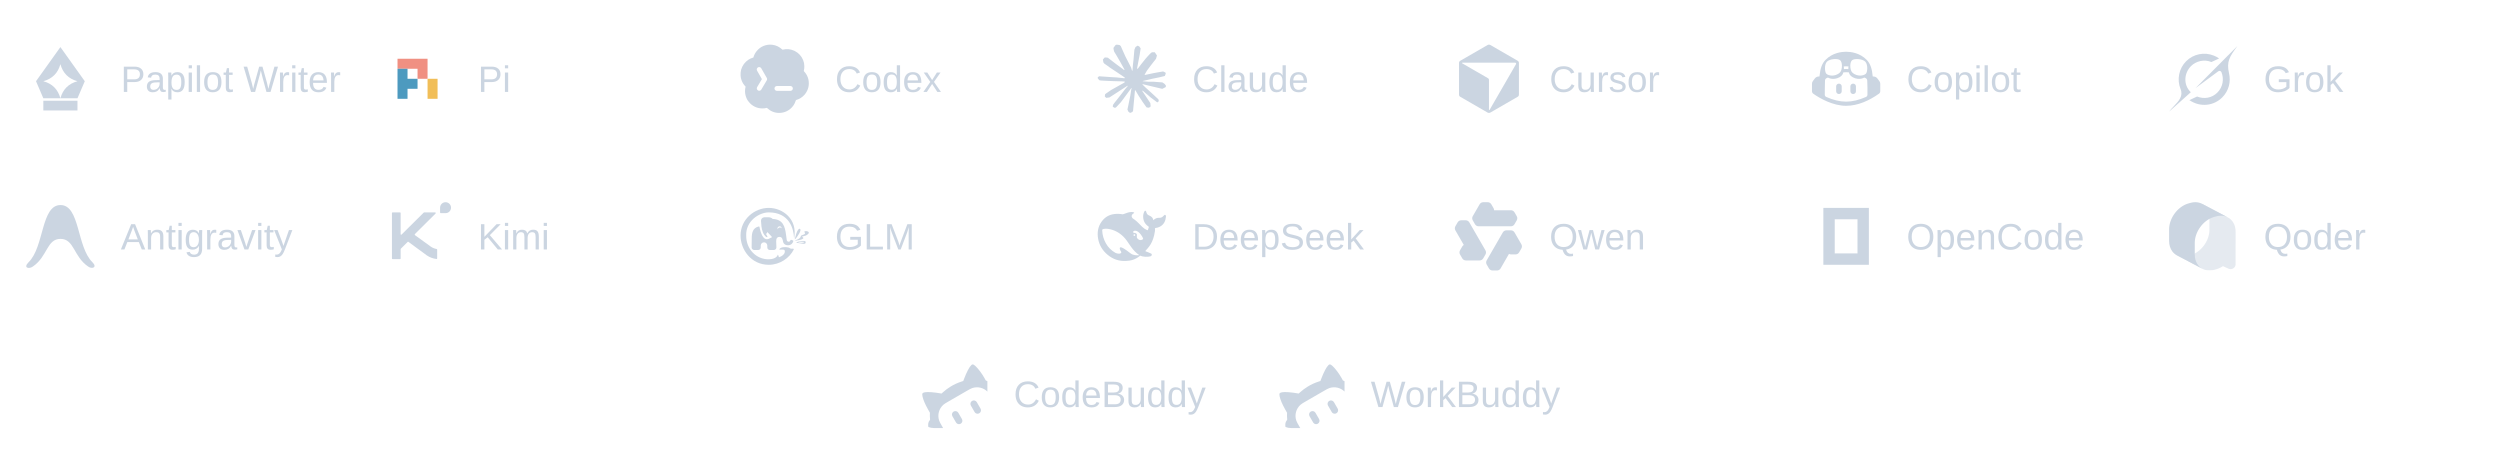
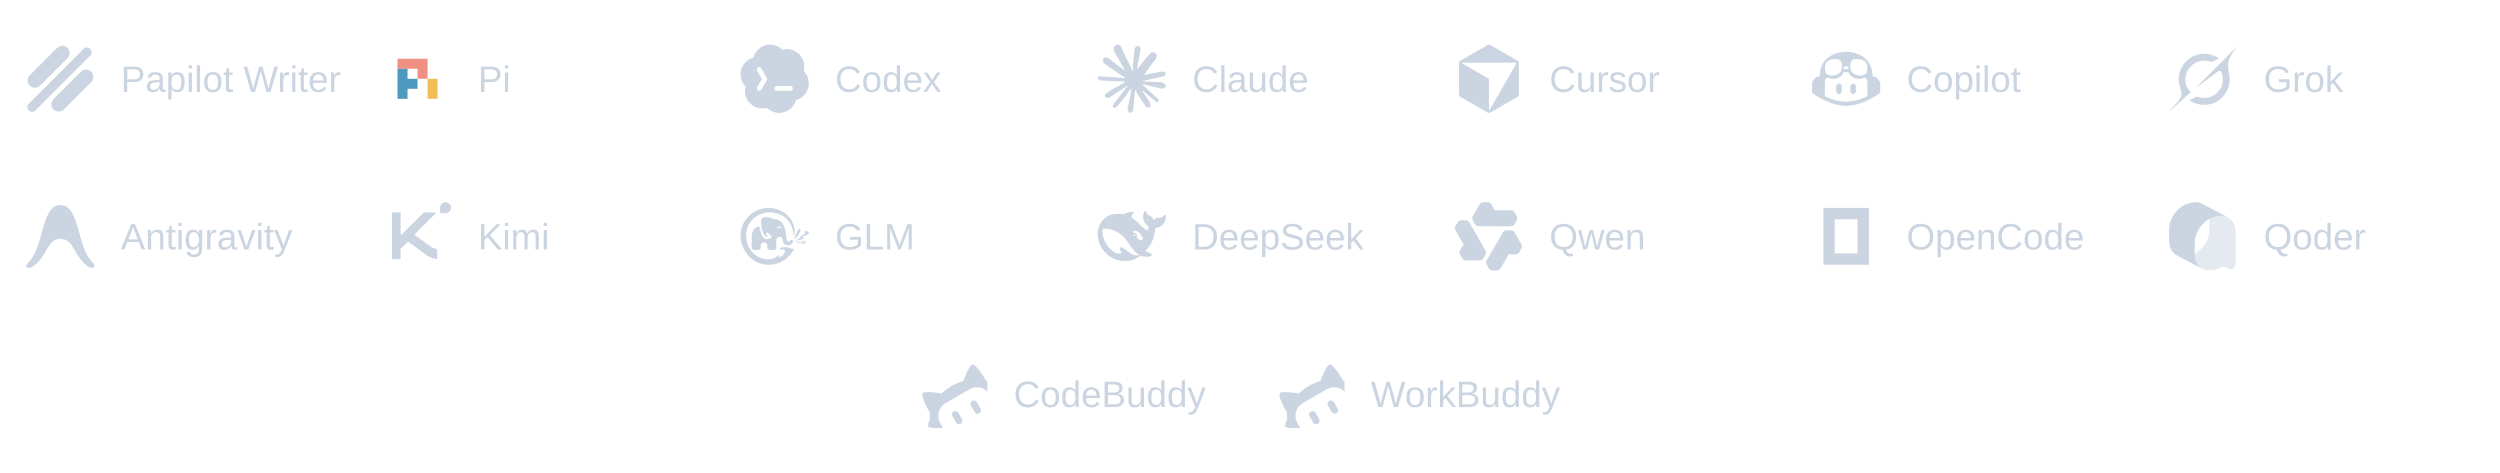
<svg xmlns="http://www.w3.org/2000/svg" width="952" height="180" viewBox="0 0 952 180" role="img" aria-labelledby="title">
  <g transform="translate(10 0)">
-     <svg x="0" y="17" width="26" height="26" viewBox="8 4 48 56" fill="#cbd5e1" color="#cbd5e1" fill-rule="evenodd">
-       <path fill-rule="evenodd" d="M32 6L52 34L46 48H18L12 34Z M32 20Q35 31 46 34Q35 37 32 48Q29 37 18 34Q29 31 32 20Z M18 50H46V58H18Z" />
+     <svg x="0" y="17" width="26" height="26" viewBox="-237 -250 487 487" fill="#cbd5e1" color="#cbd5e1" fill-rule="evenodd">
+       <g transform="rotate(-45)">
+         <rect x="-180" y="-172" width="380" height="104" rx="52" />
+         <rect x="-310" y="-34" width="620" height="68" rx="34" />
+         <rect x="-180" y="68" width="380" height="104" rx="52" />
+       </g>
    </svg>
    <text x="36" y="35" fill="#cbd5e1" font-family="-apple-system,BlinkMacSystemFont,Segoe UI,Arial,sans-serif" font-size="14" font-weight="500">Papilot Writer</text>
  </g>
  <g transform="translate(146 0)">
    <svg x="0" y="17" width="26" height="26" viewBox="0 0 800 800" fill="#cbd5e1" color="#cbd5e1" fill-rule="evenodd">
      <path fill="#F09082" d="M165.29 165.29H517.36V400H400V282.65H165.29Z" />
      <path fill="#4D9ABF" d="M165.29 282.65H282.65V400H400V517.36H282.65V634.72H165.29Z" />
      <path fill="#F1BE58" d="M517.36 400H634.72V634.72H517.36Z" />
    </svg>
    <text x="36" y="35" fill="#cbd5e1" font-family="-apple-system,BlinkMacSystemFont,Segoe UI,Arial,sans-serif" font-size="14" font-weight="500">Pi</text>
  </g>
  <g transform="translate(282 0)">
    <svg x="0" y="17" width="26" height="26" viewBox="0 0 24 24" fill="#cbd5e1" color="#cbd5e1" fill-rule="evenodd">
      <path clip-rule="evenodd" d="M8.086.457a6.105 6.105 0 013.046-.415c1.333.153 2.521.72 3.564 1.7a.117.117 0 00.107.029c1.408-.346 2.762-.224 4.061.366l.063.03.154.076c1.357.703 2.33 1.77 2.918 3.198.278.679.418 1.388.421 2.126a5.655 5.655 0 01-.18 1.631.167.167 0 00.04.155 5.982 5.982 0 011.578 2.891c.385 1.901-.01 3.615-1.183 5.14l-.182.22a6.063 6.063 0 01-2.934 1.851.162.162 0 00-.108.102c-.255.736-.511 1.364-.987 1.992-1.199 1.582-2.962 2.462-4.948 2.451-1.583-.008-2.986-.587-4.21-1.736a.145.145 0 00-.14-.032c-.518.167-1.04.191-1.604.185a5.924 5.924 0 01-2.595-.622 6.058 6.058 0 01-2.146-1.781c-.203-.269-.404-.522-.551-.821a7.74 7.74 0 01-.495-1.283 6.11 6.11 0 01-.017-3.064.166.166 0 00.008-.074.115.115 0 00-.037-.064 5.958 5.958 0 01-1.38-2.202 5.196 5.196 0 01-.333-1.589 6.915 6.915 0 01.188-2.132c.45-1.484 1.309-2.648 2.577-3.493.282-.188.55-.334.802-.438.286-.12.573-.22.861-.304a.129.129 0 00.087-.087A6.016 6.016 0 015.635 2.31C6.315 1.464 7.132.846 8.086.457zm-.804 7.85a.848.848 0 00-1.473.842l1.694 2.965-1.688 2.848a.849.849 0 001.46.864l1.94-3.272a.849.849 0 00.007-.854l-1.94-3.393zm5.446 6.24a.849.849 0 000 1.695h4.848a.849.849 0 000-1.696h-4.848z" />
    </svg>
    <text x="36" y="35" fill="#cbd5e1" font-family="-apple-system,BlinkMacSystemFont,Segoe UI,Arial,sans-serif" font-size="14" font-weight="500">Codex</text>
  </g>
  <g transform="translate(418 0)">
    <svg x="0" y="17" width="26" height="26" viewBox="0 0 24 24" fill="#cbd5e1" color="#cbd5e1" fill-rule="evenodd">
      <path d="M4.709 15.955l4.72-2.647.08-.23-.08-.128H9.2l-.79-.048-2.698-.073-2.339-.097-2.266-.122-.571-.121L0 11.784l.055-.352.48-.321.686.06 1.52.103 2.278.158 1.652.097 2.449.255h.389l.055-.157-.134-.098-.103-.097-2.358-1.596-2.552-1.688-1.336-.972-.724-.491-.364-.462-.158-1.008.656-.722.881.06.225.061.893.686 1.908 1.476 2.491 1.833.365.304.145-.103.019-.073-.164-.274-1.355-2.446-1.446-2.49-.644-1.032-.17-.619a2.97 2.97 0 01-.104-.729L6.283.134 6.696 0l.996.134.42.364.62 1.414 1.002 2.229 1.555 3.03.456.898.243.832.091.255h.158V9.01l.128-1.706.237-2.095.23-2.695.08-.76.376-.91.747-.492.584.28.48.685-.067.444-.286 1.851-.559 2.903-.364 1.942h.212l.243-.242.985-1.306 1.652-2.064.73-.82.85-.904.547-.431h1.033l.76 1.129-.34 1.166-1.064 1.347-.881 1.142-1.264 1.7-.79 1.36.073.11.188-.02 2.856-.606 1.543-.28 1.841-.315.833.388.091.395-.328.807-1.969.486-2.309.462-3.439.813-.042.03.049.061 1.549.146.662.036h1.622l3.02.225.79.522.474.638-.079.485-1.215.62-1.64-.389-3.829-.91-1.312-.329h-.182v.11l1.093 1.068 2.006 1.81 2.509 2.33.127.578-.322.455-.34-.049-2.205-1.657-.851-.747-1.926-1.62h-.128v.17l.444.649 2.345 3.521.122 1.08-.17.353-.608.213-.668-.122-1.374-1.925-1.415-2.167-1.143-1.943-.14.08-.674 7.254-.316.37-.729.28-.607-.461-.322-.747.322-1.476.389-1.924.315-1.53.286-1.9.17-.632-.012-.042-.14.018-1.434 1.967-2.18 2.945-1.726 1.845-.414.164-.717-.37.067-.662.401-.589 2.388-3.036 1.44-1.882.93-1.086-.006-.158h-.055L4.132 18.56l-1.13.146-.487-.456.061-.746.231-.243 1.908-1.312-.006.006z" />
    </svg>
    <text x="36" y="35" fill="#cbd5e1" font-family="-apple-system,BlinkMacSystemFont,Segoe UI,Arial,sans-serif" font-size="14" font-weight="500">Claude</text>
  </g>
  <g transform="translate(554 0)">
    <svg x="0" y="17" width="26" height="26" viewBox="0 0 24 24" fill="#cbd5e1" color="#cbd5e1" fill-rule="evenodd">
      <path d="M22.106 5.68L12.5.135a.998.998 0 00-.998 0L1.893 5.68a.84.84 0 00-.419.726v11.186c0 .3.16.577.42.727l9.607 5.547a.999.999 0 00.998 0l9.608-5.547a.84.84 0 00.42-.727V6.407a.84.84 0 00-.42-.726zm-.603 1.176L12.228 22.92c-.063.108-.228.064-.228-.061V12.34a.59.59 0 00-.295-.51l-9.11-5.26c-.107-.062-.063-.228.062-.228h18.55c.264 0 .428.286.296.514z" />
    </svg>
    <text x="36" y="35" fill="#cbd5e1" font-family="-apple-system,BlinkMacSystemFont,Segoe UI,Arial,sans-serif" font-size="14" font-weight="500">Cursor</text>
  </g>
  <g transform="translate(690 0)">
    <svg x="0" y="17" width="26" height="26" viewBox="0 0 24 24" fill="#cbd5e1" color="#cbd5e1" fill-rule="evenodd">
      <path d="M19.245 5.364c1.322 1.36 1.877 3.216 2.11 5.817.622 0 1.2.135 1.592.654l.73.964c.21.278.323.61.323.955v2.62c0 .339-.173.669-.453.868C20.239 19.602 16.157 21.5 12 21.5c-4.6 0-9.205-2.583-11.547-4.258-.28-.2-.452-.53-.453-.868v-2.62c0-.345.113-.679.321-.956l.73-.963c.392-.517.974-.654 1.593-.654l.029-.297c.25-2.446.81-4.213 2.082-5.52 2.461-2.54 5.71-2.851 7.146-2.864h.198c1.436.013 4.685.323 7.146 2.864zm-7.244 4.328c-.284 0-.613.016-.962.05-.123.447-.305.85-.57 1.108-1.05 1.023-2.316 1.18-2.994 1.18-.638 0-1.306-.13-1.851-.464-.516.165-1.012.403-1.044.996a65.882 65.882 0 00-.063 2.884l-.002.48c-.002.563-.005 1.126-.013 1.69.002.326.204.63.51.765 2.482 1.102 4.83 1.657 6.99 1.657 2.156 0 4.504-.555 6.985-1.657a.854.854 0 00.51-.766c.03-1.682.006-3.372-.076-5.053-.031-.596-.528-.83-1.046-.996-.546.333-1.212.464-1.85.464-.677 0-1.942-.157-2.993-1.18-.266-.258-.447-.661-.57-1.108-.32-.032-.64-.049-.96-.05zm-2.525 4.013c.539 0 .976.426.976.95v1.753c0 .525-.437.95-.976.95a.964.964 0 01-.976-.95v-1.752c0-.525.437-.951.976-.951zm5 0c.539 0 .976.426.976.95v1.753c0 .525-.437.95-.976.95a.964.964 0 01-.976-.95v-1.752c0-.525.437-.951.976-.951zM7.635 5.087c-1.05.102-1.935.438-2.385.906-.975 1.037-.765 3.668-.21 4.224.405.394 1.17.657 1.995.657h.09c.649-.013 1.785-.176 2.73-1.11.435-.41.705-1.433.675-2.47-.03-.834-.27-1.52-.63-1.813-.39-.336-1.275-.482-2.265-.394zm6.465.394c-.36.292-.6.98-.63 1.813-.03 1.037.24 2.06.675 2.47.968.957 2.136 1.104 2.776 1.11h.044c.825 0 1.59-.263 1.995-.657.555-.556.765-3.187-.21-4.224-.45-.468-1.335-.804-2.385-.906-.99-.088-1.875.058-2.265.394zM12 7.615c-.24 0-.525.015-.84.044.03.16.045.336.06.526l-.001.159a2.94 2.94 0 01-.014.25c.225-.022.425-.027.612-.028h.366c.187 0 .387.006.612.028-.015-.146-.015-.277-.015-.409.015-.19.03-.365.06-.526a9.29 9.29 0 00-.84-.044z" />
    </svg>
    <text x="36" y="35" fill="#cbd5e1" font-family="-apple-system,BlinkMacSystemFont,Segoe UI,Arial,sans-serif" font-size="14" font-weight="500">Copilot</text>
  </g>
  <g transform="translate(826 0)">
    <svg x="0" y="17" width="26" height="26" viewBox="0 0 24 24" fill="#cbd5e1" color="#cbd5e1" fill-rule="evenodd">
      <path d="M9.27 15.29l7.978-5.897c.391-.29.95-.177 1.137.272.98 2.369.542 5.215-1.41 7.169-1.951 1.954-4.667 2.382-7.149 1.406l-2.711 1.257c3.889 2.661 8.611 2.003 11.562-.953 2.341-2.344 3.066-5.539 2.388-8.42l.006.007c-.983-4.232.242-5.924 2.75-9.383.06-.082.12-.164.179-.248l-3.301 3.305v-.01L9.267 15.292M7.623 16.723c-2.792-2.67-2.31-6.801.071-9.184 1.761-1.763 4.647-2.483 7.166-1.425l2.705-1.25a7.808 7.808 0 00-1.829-1A8.975 8.975 0 005.984 5.83c-2.533 2.536-3.33 6.436-1.962 9.764 1.022 2.487-.653 4.246-2.34 6.022-.599.63-1.199 1.259-1.682 1.925l7.62-6.815" />
    </svg>
    <text x="36" y="35" fill="#cbd5e1" font-family="-apple-system,BlinkMacSystemFont,Segoe UI,Arial,sans-serif" font-size="14" font-weight="500">Grok</text>
  </g>
  <g transform="translate(10 60)">
    <svg x="0" y="17" width="26" height="26" viewBox="0 0 24 24" fill="#cbd5e1" color="#cbd5e1" fill-rule="evenodd">
      <path d="M21.751 22.607c1.34 1.005 3.35.335 1.508-1.508C17.73 15.74 18.904 1 12.037 1 5.17 1 6.342 15.74.815 21.1c-2.01 2.009.167 2.511 1.507 1.506 5.192-3.517 4.857-9.714 9.715-9.714 4.857 0 4.522 6.197 9.714 9.715z" />
    </svg>
    <text x="36" y="35" fill="#cbd5e1" font-family="-apple-system,BlinkMacSystemFont,Segoe UI,Arial,sans-serif" font-size="14" font-weight="500">Antigravity</text>
  </g>
  <g transform="translate(146 60)">
    <svg x="0" y="17" width="26" height="26" viewBox="0 0 24 24" fill="#cbd5e1" color="#cbd5e1" fill-rule="evenodd">
      <path d="M21.846 0a1.923 1.923 0 110 3.846H20.15a.226.226 0 01-.227-.226V1.923C19.923.861 20.784 0 21.846 0z" />
      <path d="M11.065 11.199l7.257-7.2c.137-.136.06-.41-.116-.41H14.3a.164.164 0 00-.117.051l-7.82 7.756c-.122.12-.302.013-.302-.179V3.82c0-.127-.083-.23-.185-.23H3.186c-.103 0-.186.103-.186.23V19.77c0 .128.083.23.186.23h2.69c.103 0 .186-.102.186-.23v-3.25c0-.069.025-.135.069-.178l2.424-2.406a.158.158 0 01.205-.023l6.484 4.772a7.677 7.677 0 003.453 1.283c.108.012.2-.095.2-.23v-3.06c0-.117-.07-.212-.164-.227a5.028 5.028 0 01-2.027-.807l-5.613-4.064c-.117-.078-.132-.279-.028-.381z" />
    </svg>
    <text x="36" y="35" fill="#cbd5e1" font-family="-apple-system,BlinkMacSystemFont,Segoe UI,Arial,sans-serif" font-size="14" font-weight="500">Kimi</text>
  </g>
  <g transform="translate(282 60)">
    <svg x="0" y="17" width="26" height="26" viewBox="0 0 24 24" fill="#cbd5e1" color="#cbd5e1" fill-rule="evenodd">
      <path d="M9.917 2c4.906 0 10.178 3.947 8.93 10.58-.014.07-.037.14-.057.21l-.003-.277c-.083-3-1.534-8.934-8.87-8.934-3.393 0-8.137 3.054-7.93 8.158-.04 4.778 3.555 8.4 7.95 8.332l.073-.001c1.2-.033 2.763-.429 3.1-1.657.063-.031.26.534.268.598.048.256.112.369.192.34.981-.348 2.286-1.222 1.952-2.38-.176-.61-1.775-.147-1.921-.347.418-.979 2.234-.926 3.153-.716.443.102.657.38 1.012.442.29.052.981-.2.96.242C17.226 19.632 13.833 22 9.918 22 3.654 22 0 16.574 0 11.737 0 5.947 4.959 2 9.917 2zM9.9 5.3c.484 0 1.125.225 1.38.585 3.669.145 4.313 2.686 4.694 5.444.255 1.838.315 2.3.182 1.387l.083.59c.068.448.554.737.982.516.144-.075.254-.231.328-.47a.2.2 0 01.258-.13l.625.22a.2.2 0 01.124.238 2.172 2.172 0 01-.51.92c-.878.917-2.757.664-3.08-.62-.14-.554-.055-.626-.345-1.242-.292-.621-1.238-.709-1.69-.295-.345.315-.407.805-.406 1.282L12.6 15.9a.9.9 0 01-.9.9h-1.4a.9.9 0 01-.9-.9v-.65a1.15 1.15 0 10-2.3 0v.65a.9.9 0 01-.9.9H4.8a.9.9 0 01-.9-.9l.035-3.239c.012-1.884.356-3.658 2.47-4.134.2-.045.252.13.29.342.025.154.043.252.053.294.701 3.058 1.75 4.299 3.144 3.722l.66-.331.254-.13c.158-.082.25-.131.276-.15.012-.01-.165-.206-.407-.464l-1.012-1.067a8.925 8.925 0 01-.199-.216c-.047-.034-.116.068-.208.306-.074.157-.251.252-.272.326-.013.058.108.298.362.72.164.288.22.508-.31.343-1.04-.8-1.518-2.273-1.684-3.725-.004-.035-.162-1.913-.162-1.913a1.2 1.2 0 011.113-1.281L9.9 5.3zm12.994 8.68c.037.697-.403.704-1.213.591l-1.783-.276c-.265-.053-.385-.099-.313-.147.47-.315 3.268-.93 3.31-.168zm-.915-.083l-.926.042c-.85.077-1.452.24.338.336l.103.003c.815.012 1.264-.359.485-.381zm1.667-3.601h.01c.79.398.067 1.03-.65 1.393-.14.07-.491.176-1.052.315-.241.04-.457.092-.333.16l.01.005c1.952.958-3.123 1.534-2.495 1.285l.38-.148c.68-.266 1.614-.682 1.666-1.337.038-.48 1.253-.442 1.493-.968.048-.106 0-.236-.144-.389-.05-.047-.094-.094-.107-.148-.073-.305.7-.431 1.222-.168zm-2.568-.474c-.135 1.198-2.479 4.192-1.949 2.863l.017-.042c.298-.717.376-2.221 1.337-3.221.25-.26.636.035.595.4zm-7.976-.253c.02-.694 1.002-.968 1.346-.347.01-1.274-1.941-.768-1.346.347z" />
    </svg>
    <text x="36" y="35" fill="#cbd5e1" font-family="-apple-system,BlinkMacSystemFont,Segoe UI,Arial,sans-serif" font-size="14" font-weight="500">GLM</text>
  </g>
  <g transform="translate(418 60)">
    <svg x="0" y="17" width="26" height="26" viewBox="0 0 24 24" fill="#cbd5e1" color="#cbd5e1" fill-rule="evenodd">
      <path d="M23.748 4.482c-.254-.124-.364.113-.512.234-.051.039-.094.09-.137.136-.372.397-.806.657-1.373.626-.829-.046-1.537.214-2.163.848-.133-.782-.575-1.248-1.247-1.548-.352-.156-.708-.311-.955-.65-.172-.241-.219-.51-.305-.774-.055-.16-.11-.323-.293-.35-.2-.031-.278.136-.356.276-.313.572-.434 1.202-.422 1.84.027 1.436.633 2.58 1.838 3.393.137.093.172.187.129.323-.082.28-.18.552-.266.833-.055.179-.137.217-.329.14a5.526 5.526 0 01-1.736-1.18c-.857-.828-1.631-1.742-2.597-2.458a11.365 11.365 0 00-.689-.471c-.985-.957.13-1.743.388-1.836.27-.098.093-.432-.779-.428-.872.004-1.67.295-2.687.684a3.055 3.055 0 01-.465.137 9.597 9.597 0 00-2.883-.102c-1.885.21-3.39 1.102-4.497 2.623C.082 8.606-.231 10.684.152 12.85c.403 2.284 1.569 4.175 3.36 5.653 1.858 1.533 3.997 2.284 6.438 2.14 1.482-.085 3.133-.284 4.994-1.86.47.234.962.327 1.78.397.63.059 1.236-.03 1.705-.128.735-.156.684-.837.419-.961-2.155-1.004-1.682-.595-2.113-.926 1.096-1.296 2.746-2.642 3.392-7.003.05-.347.007-.565 0-.845-.004-.17.035-.237.23-.256a4.173 4.173 0 001.545-.475c1.396-.763 1.96-2.015 2.093-3.517.02-.23-.004-.467-.247-.588zM11.581 18c-2.089-1.642-3.102-2.183-3.52-2.16-.392.024-.321.471-.235.763.09.288.207.486.371.739.114.167.192.416-.113.603-.673.416-1.842-.14-1.897-.167-1.361-.802-2.5-1.86-3.301-3.307-.774-1.393-1.224-2.887-1.298-4.482-.02-.386.093-.522.477-.592a4.696 4.696 0 011.529-.039c2.132.312 3.946 1.265 5.468 2.774.868.86 1.525 1.887 2.202 2.891.72 1.066 1.494 2.082 2.48 2.914.348.292.625.514.891.677-.802.09-2.14.11-3.054-.614zm1-6.44a.306.306 0 01.415-.287.302.302 0 01.2.288.306.306 0 01-.31.307.303.303 0 01-.304-.308zm3.11 1.596c-.2.081-.399.151-.59.16a1.245 1.245 0 01-.798-.254c-.274-.23-.47-.358-.552-.758a1.73 1.73 0 01.016-.588c.07-.327-.008-.537-.239-.727-.187-.156-.426-.199-.688-.199a.559.559 0 01-.254-.078c-.11-.054-.2-.19-.114-.358.028-.054.16-.186.192-.21.356-.202.767-.136 1.146.016.352.144.618.408 1.001.782.391.451.462.576.685.914.176.265.336.537.445.848.067.195-.019.354-.25.452z" />
    </svg>
    <text x="36" y="35" fill="#cbd5e1" font-family="-apple-system,BlinkMacSystemFont,Segoe UI,Arial,sans-serif" font-size="14" font-weight="500">DeepSeek</text>
  </g>
  <g transform="translate(554 60)">
    <svg x="0" y="17" width="26" height="26" viewBox="0 0 24 24" fill="#cbd5e1" color="#cbd5e1" fill-rule="evenodd">
      <path d="M19.713 2.825h-5.907c0-.251-.066-.503-.196-.728L12.819.728A1.46 1.46 0 0 0 11.559 0h-1.58c-.52 0-1 .275-1.26.728l-2.42 4.19a1.45 1.45 0 0 0 0 1.453l.791 1.37c.26.448.74.727 1.26.727h11.36c.52 0 1-.275 1.26-.728l.79-1.37a1.45 1.45 0 0 0 0-1.451l-.79-1.37a1.46 1.46 0 0 0-1.26-.728zM.195 9.905l2.951 5.115a1.46 1.46 0 0 0-.531.531l-.791 1.37a1.45 1.45 0 0 0 0 1.452l.79 1.37c.26.448.74.727 1.26.727h4.84c.52 0 1-.275 1.26-.728l.79-1.37a1.45 1.45 0 0 0 0-1.451L5.086 7.083a1.46 1.46 0 0 0-1.26-.728h-1.58c-.52 0-1 .276-1.26.728l-.79 1.37a1.45 1.45 0 0 0 0 1.452m15.888 13.367 2.951-5.115c.217.125.469.196.728.196h1.582c.52 0 1-.275 1.26-.728l.79-1.37a1.45 1.45 0 0 0 0-1.451l-2.42-4.191a1.46 1.46 0 0 0-1.259-.728h-1.582c-.52 0-1 .276-1.259.728l-5.678 9.838a1.45 1.45 0 0 0 0 1.452l.79 1.37c.26.448.74.727 1.26.727h1.582c.52 0 1-.275 1.26-.728z" />
    </svg>
    <text x="36" y="35" fill="#cbd5e1" font-family="-apple-system,BlinkMacSystemFont,Segoe UI,Arial,sans-serif" font-size="14" font-weight="500">Qwen</text>
  </g>
  <g transform="translate(690 60)">
    <svg x="0" y="17" width="26" height="26" viewBox="0 0 24 24" fill="#cbd5e1" color="#cbd5e1" fill-rule="evenodd">
      <path d="M16 6H8v12h8V6zm4 16H4V2h16v20z" />
    </svg>
    <text x="36" y="35" fill="#cbd5e1" font-family="-apple-system,BlinkMacSystemFont,Segoe UI,Arial,sans-serif" font-size="14" font-weight="500">OpenCode</text>
  </g>
  <g transform="translate(826 60)">
    <svg x="0" y="17" width="26" height="26" viewBox="0 0 24 24" fill="#cbd5e1" color="#cbd5e1" fill-rule="evenodd">
      <path d="M23.376 14.458v-4.056c0-2.304-1.003-4.154-2.748-5.075L11.612.574l-.046.086-.045.086c1.68.886 2.644 2.673 2.644 4.902v4.056a7.928 7.928 0 01-.014.454l-.005.061c-.005.081-.01.164-.018.245a4.897 4.897 0 01-.011.1l-.01.076c-.008.068-.015.135-.025.203l-.018.113-.01.058a9.99 9.99 0 01-.098.513l-.007.03a7.209 7.209 0 01-.074.294l-.024.086c-.027.099-.056.197-.087.296l-.027.085a9.592 9.592 0 01-.111.323l-.033.085-.018.046c-.032.082-.064.166-.098.248-.019.048-.04.096-.061.145l-.007.017a6 6 0 01-.084.187c-.024.056-.05.11-.077.165-.03.061-.058.122-.089.182a9.423 9.423 0 01-.176.332c-.03.056-.062.111-.094.167-.031.053-.062.108-.095.16-.033.055-.066.11-.101.164-.033.053-.065.104-.1.155-.034.055-.07.107-.111.169l-.099.144a15.193 15.193 0 01-.34.457c-.04.05-.08.102-.121.151l-.107.128-.007.008a6.987 6.987 0 01-.262.298l-.149.16-.116.12a9.562 9.562 0 01-.204.198l-.03.03-.072.069a9.05 9.05 0 01-.263.235l-.025.022-.029.026-.042.035a11.7 11.7 0 01-.22.18l-.07.055-.018.013a8.904 8.904 0 01-.194.146c-.029.02-.057.042-.086.063a7.7 7.7 0 01-.22.152l-.057.04a8.865 8.865 0 01-.293.185l-.062.037a10.424 10.424 0 01-.307.173l-.037.02-.196.103-.108.052-.012.006a6.196 6.196 0 01-.315.143c-.065.028-.13.054-.196.08l-.035.014-.086.034c-.07.026-.143.05-.215.075l-.039.014-.064.023a8.056 8.056 0 01-.323.097l-.63.173a7.285 7.285 0 01-.33.08l-.07.015c-.053.012-.104.023-.157.032l-.065.011-.085.015a2.332 2.332 0 01-.194.027l-.085.01a4.715 4.715 0 01-.16.018l-.034.003a4.861 4.861 0 01-.246.016h-.033a2.714 2.714 0 01-.155.005h-.106a3.384 3.384 0 01-.225-.007H4.86l-.15-.012-.066-.006a5.586 5.586 0 01-.187-.02l-.04-.005a5.14 5.14 0 01-.219-.035l-.054-.01a6.943 6.943 0 01-.347-.082l-.03-.008-.038-.01a5.034 5.034 0 01-.269-.086l-.063-.023a4.216 4.216 0 01-.188-.073l-.071-.031-.016-.007a4.959 4.959 0 01-.16-.074l-.026-.013a.164.164 0 00-.014-.007l-.671-.351.486.486h.016l8.995 4.742.093.048.03.014.02.01c.056.026.111.052.169.076l.016.008.073.032.195.076.022.008a.718.718 0 01.03.012l.014.004a4.693 4.693 0 00.323.1l.027.007c.073.02.147.038.22.055l.018.004.027.006.066.013.088.016c.075.014.15.026.226.038l.042.004c.064.009.128.016.193.022l.126.012.06.003.05.002.098.005c.046.002.094.002.14.003h.12c.05 0 .1-.002.161-.005h.033l.07-.004a6.17 6.17 0 00.184-.014l.033-.003a.753.753 0 00.058-.005l.108-.012.081-.01.08-.01.129-.021.082-.014.071-.012c.054-.01.107-.021.16-.033l.066-.013.059-.013c.096-.022.192-.046.287-.073l.63-.172a7.354 7.354 0 00.397-.122l.04-.015c.075-.025.149-.051.222-.078.032-.011.062-.024.093-.037l.03-.012c.067-.027.135-.054.2-.082l.128-.056.195-.09.021-.01.102-.05c.068-.034.135-.069.202-.105l.037-.02.073-.038c.08-.044.16-.092.24-.139l.026-.015a8.086 8.086 0 00.322-.2l.065-.045 1.98.902a1.748 1.748 0 002.472-1.59v-7.33l.004.004z" opacity=".5" />
      <path d="M11.617.576a3.904 3.904 0 00-.093-.047c-.016-.009-.033-.016-.05-.024a5.854 5.854 0 00-.166-.077l-.09-.04a4.094 4.094 0 00-.194-.074c-.017-.006-.035-.015-.053-.02l-.013-.005a5.18 5.18 0 00-.277-.088l-.07-.019a4.034 4.034 0 00-.219-.053c-.015-.003-.03-.008-.044-.012L10.253.1l-.057-.011a5.177 5.177 0 00-.225-.036L9.928.047a5.972 5.972 0 00-.191-.022L9.669.02a1.33 1.33 0 00-.058-.005L9.515.009a4.058 4.058 0 00-.111-.005C9.354 0 9.304 0 9.254 0h-.109c-.052 0-.106.004-.16.004L8.884.01A5.32 5.32 0 008.7.022l-.083.006h-.008c-.05.005-.1.013-.15.019l-.12.014c-.056.008-.112.018-.169.028-.037.006-.074.011-.11.018a7.054 7.054 0 00-.572.133l-.63.172c-.111.031-.22.064-.33.1-.037.011-.072.025-.108.037a12.91 12.91 0 00-.345.126c-.067.027-.133.054-.2.083l-.128.055a11.916 11.916 0 00-.318.15 7.376 7.376 0 00-.311.163c-.082.045-.16.092-.24.14a9.424 9.424 0 00-.35.218l-.016.01-.06.04a9.242 9.242 0 00-.51.37 12.54 12.54 0 00-.315.254l-.043.034-.01.007-.045.041c-.09.078-.18.158-.268.24l-.106.101c-.07.067-.139.135-.207.204l-.056.054-.063.067-.153.164-.12.133-.148.17c-.024.03-.049.057-.073.086l-.043.053a5.96 5.96 0 00-.123.155l-.118.151c-.04.053-.08.106-.118.16l-.075.101-.038.056-.107.155-.11.164a9.91 9.91 0 00-.168.265c-.012.02-.023.043-.037.063a12.43 12.43 0 00-.192.335l-.09.168c-.019.034-.04.07-.057.105-.011.022-.02.043-.032.065l-.092.188-.08.167a19.15 19.15 0 00-.083.192c-.017.038-.035.076-.05.115-.008.016-.014.034-.021.051-.035.083-.067.167-.1.253l-.051.134c-.04.11-.077.22-.113.33l-.02.057c0 .002 0 .005-.002.007l-.008.026c-.032.1-.06.2-.09.301l-.023.089c-.027.1-.052.2-.075.301l-.007.03a7.63 7.63 0 00-.057.267l-.008.048c-.015.074-.026.148-.038.223L.082 8.4c-.011.078-.02.156-.029.234-.006.051-.013.103-.017.154a6.57 6.57 0 00-.02.26c-.003.044-.007.086-.009.13-.004.128-.007.257-.007.386v4.056c0 1.478.42 2.741 1.138 3.692A4.75 4.75 0 002.73 18.67l9.015 4.753c-1.656-.874-2.728-2.685-2.73-5.051v-4.056c0-.13.004-.26.01-.39.002-.043.006-.085.01-.128.005-.088.01-.174.019-.261l.017-.155c.01-.077.018-.155.029-.234l.026-.164c.013-.074.025-.15.039-.223.02-.105.04-.21.064-.313l.008-.031c.023-.1.048-.201.075-.301l.023-.088c.028-.1.058-.202.09-.302l.008-.025.021-.063c.036-.11.073-.22.113-.33l.052-.134c.031-.085.065-.169.1-.253.022-.056.047-.111.07-.166a13.856 13.856 0 01.164-.358c.03-.063.06-.126.092-.188l.088-.172a9.22 9.22 0 01.187-.338l.096-.164c.034-.057.069-.112.104-.168l.1-.159a10.49 10.49 0 01.567-.786l.123-.155.116-.139c.05-.057.098-.115.148-.171a14.092 14.092 0 01.272-.297 9.706 9.706 0 01.432-.425c.088-.083.177-.163.268-.241l.054-.048a10.08 10.08 0 01.553-.435l.092-.068c.075-.053.15-.105.226-.156.019-.013.038-.028.06-.04a9.18 9.18 0 01.362-.227c.08-.047.16-.094.241-.139l.11-.058a7.643 7.643 0 01.521-.256l.126-.056a7.509 7.509 0 01.546-.208l.107-.037c.11-.036.22-.069.33-.1l.63-.172c.095-.026.191-.05.287-.072l.097-.02c.062-.014.125-.029.187-.04l.114-.018c.055-.01.11-.02.166-.028.04-.006.08-.01.12-.014.053-.007.105-.014.157-.019l.083-.006c.061-.005.123-.01.184-.013.034-.003.067-.003.101-.004l.16-.006h.11a3.187 3.187 0 01.261.008l.153.01.067.007c.064.006.128.013.192.022l.043.005a5.232 5.232 0 01.281.047l.141.03c.073.016.146.035.218.053l.07.019c.094.026.187.055.278.087l.067.025a4.326 4.326 0 01.449.19l.143.072L11.617.576z" />
    </svg>
    <text x="36" y="35" fill="#cbd5e1" font-family="-apple-system,BlinkMacSystemFont,Segoe UI,Arial,sans-serif" font-size="14" font-weight="500">Qoder</text>
  </g>
  <g transform="translate(350 120)">
    <svg x="0" y="17" width="26" height="26" viewBox="0 0 24 24" fill="#cbd5e1" color="#cbd5e1" fill-rule="evenodd">
      <path d="M18.777 1.647c.28-.02.536.114.972.51 1.018.926 2.437 2.828 3.318 4.452l.34.631.482.24.11.06v3.638a5.206 5.206 0 00-5.32-1.23c-.491.166-1.021.471-2.08 1.082l-6.09 3.516c-1.057.61-1.586.916-1.975 1.259a5.208 5.208 0 00-1.493 5.572c.165.49.471 1.02 1.082 2.08l.315.543h-3.26c-.685 0-1.34-.135-1.939-.377-.169-.956-.009-1.789.469-2.335.158-.18.164-.189.13-.493a11.846 11.846 0 01-.057-1.711l.02-.444-.667-1.18C2.1 15.622 1.445 14.078 1.192 12.9c-.133-.647-.125-.934.04-1.146.1-.128.427-.261.822-.334.994-.175 3.162-.017 5.575.41l.25.043.551-.487c.915-.81 1.522-1.264 2.641-1.962 1.167-.73 2.484-1.331 3.967-1.807l.476-.152.261-.688c.937-2.471 1.896-4.293 2.58-4.9.235-.21.25-.22.422-.23z" />
      <path d="M12.139 18.2a1.203 1.203 0 011.642.44l1.296 2.243a1.204 1.204 0 01-2.083 1.203l-1.296-2.243a1.203 1.203 0 01.44-1.644zM18.629 14.452a1.203 1.203 0 011.642.44l1.295 2.244a1.203 1.203 0 11-2.083 1.203l-1.295-2.243a1.203 1.203 0 01.44-1.644z" />
    </svg>
    <text x="36" y="35" fill="#cbd5e1" font-family="-apple-system,BlinkMacSystemFont,Segoe UI,Arial,sans-serif" font-size="14" font-weight="500">CodeBuddy</text>
  </g>
  <g transform="translate(486 120)">
    <svg x="0" y="17" width="26" height="26" viewBox="0 0 24 24" fill="#cbd5e1" color="#cbd5e1" fill-rule="evenodd">
      <path d="M18.777 1.647c.28-.02.536.114.972.51 1.018.926 2.437 2.828 3.318 4.452l.34.631.482.24.11.06v3.638a5.206 5.206 0 00-5.32-1.23c-.491.166-1.021.471-2.08 1.082l-6.09 3.516c-1.057.61-1.586.916-1.975 1.259a5.208 5.208 0 00-1.493 5.572c.165.49.471 1.02 1.082 2.08l.315.543h-3.26c-.685 0-1.34-.135-1.939-.377-.169-.956-.009-1.789.469-2.335.158-.18.164-.189.13-.493a11.846 11.846 0 01-.057-1.711l.02-.444-.667-1.18C2.1 15.622 1.445 14.078 1.192 12.9c-.133-.647-.125-.934.04-1.146.1-.128.427-.261.822-.334.994-.175 3.162-.017 5.575.41l.25.043.551-.487c.915-.81 1.522-1.264 2.641-1.962 1.167-.73 2.484-1.331 3.967-1.807l.476-.152.261-.688c.937-2.471 1.896-4.293 2.58-4.9.235-.21.25-.22.422-.23z" />
      <path d="M12.139 18.2a1.203 1.203 0 011.642.44l1.296 2.243a1.204 1.204 0 01-2.083 1.203l-1.296-2.243a1.203 1.203 0 01.44-1.644zM18.629 14.452a1.203 1.203 0 011.642.44l1.295 2.244a1.203 1.203 0 11-2.083 1.203l-1.295-2.243a1.203 1.203 0 01.44-1.644z" />
    </svg>
    <text x="36" y="35" fill="#cbd5e1" font-family="-apple-system,BlinkMacSystemFont,Segoe UI,Arial,sans-serif" font-size="14" font-weight="500">WorkBuddy</text>
  </g>
</svg>
